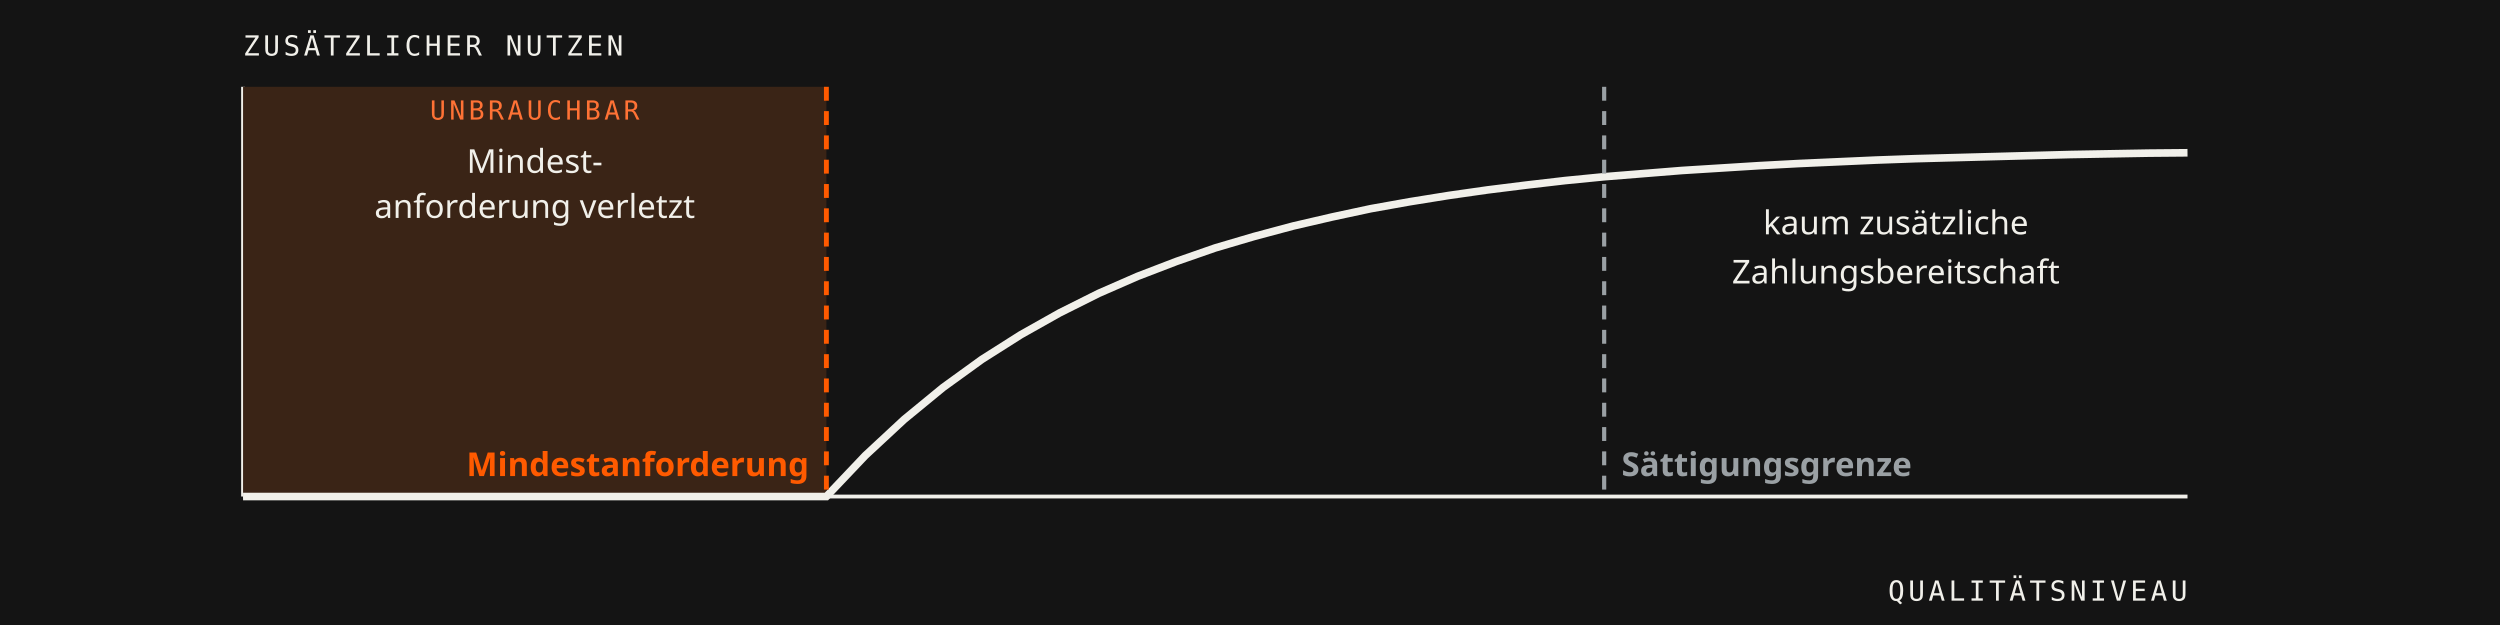
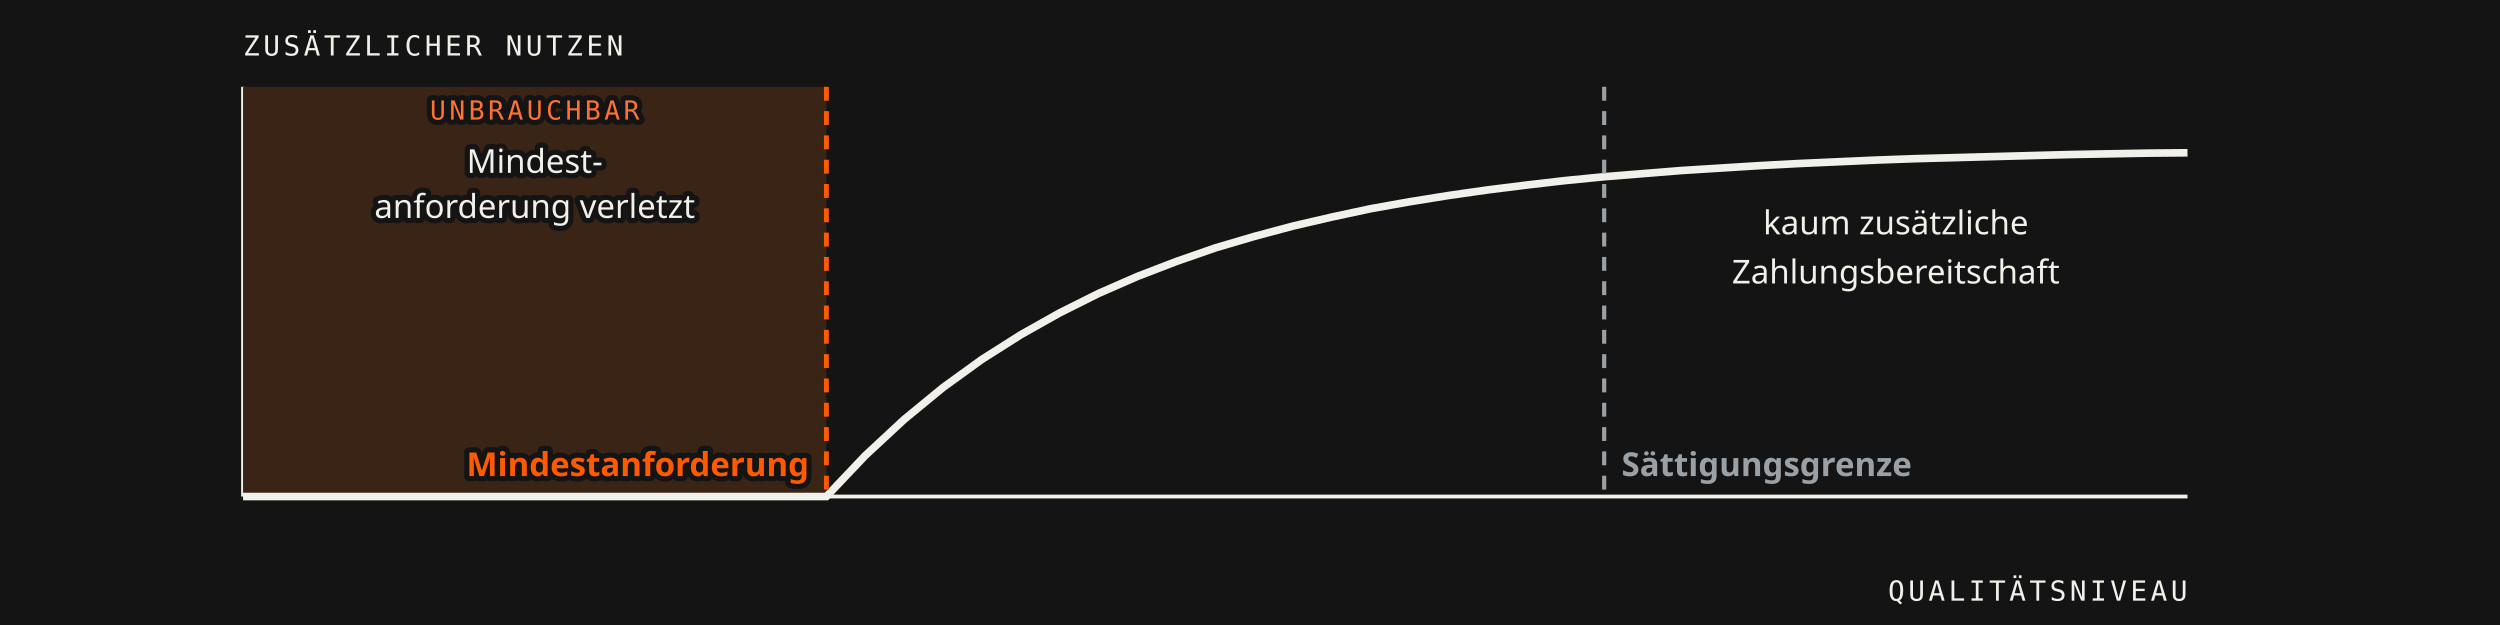
<svg xmlns="http://www.w3.org/2000/svg" viewBox="0 0 720 180" width="100%" font-family="IT, Inter Tight, sans-serif">
  <rect x="0" y="0" width="100%" height="100%" fill="#141414" />
  <defs>
    <marker id="ar" viewBox="0 0 10 10" refX="9" refY="5" markerWidth="6.5" markerHeight="6.5" orient="auto-start-reverse">
      <path d="M0,0 L10,5 L0,10 z" fill="#5E6367" />
    </marker>
    <marker id="arn" viewBox="0 0 10 10" refX="9" refY="5" markerWidth="6.5" markerHeight="6.5" orient="auto-start-reverse">
      <path d="M0,0 L10,5 L0,10 z" fill="#5E6367" />
    </marker>
    <marker id="aro" viewBox="0 0 10 10" refX="9" refY="5" markerWidth="6.5" markerHeight="6.5" orient="auto-start-reverse">
      <path d="M0,0 L10,5 L0,10 z" fill="#FF5A00" />
    </marker>
  </defs>
  <line x1="70" y1="143" x2="630" y2="143" stroke="#F1F0EA" stroke-width="1.1" />
  <line x1="70" y1="25" x2="70" y2="143" stroke="#F1F0EA" stroke-width="1.1" />
-   <text x="630" y="173" font-size="8" fill="#F1F0EA" text-anchor="end" font-weight="500" font-family="JB, JetBrains Mono, monospace" letter-spacing="1">QUALITÄTSNIVEAU</text>
-   <text x="70" y="16" font-size="8" fill="#F1F0EA" text-anchor="start" font-weight="500" font-family="JB, JetBrains Mono, monospace" letter-spacing="1">ZUSÄTZLICHER NUTZEN</text>
  <rect x="70.0" y="25.0" width="168.0" height="118.0" fill="#3A2416" />
  <path d="M70.0,143.0 L81.2,143.0 L92.4,143.0 L103.6,143.0 L114.8,143.0 L126.0,143.0 L137.2,143.0 L148.4,143.0 L159.6,143.0 L170.8,143.0 L182.0,143.0 L193.2,143.0 L204.4,143.0 L215.6,143.0 L226.8,143.0 L238.0,143.0 L249.2,131.2 L260.4,120.8 L271.6,111.6 L282.8,103.5 L294.0,96.4 L305.2,90.1 L316.4,84.5 L327.6,79.6 L338.8,75.3 L350.0,71.4 L361.2,68.1 L372.4,65.1 L383.6,62.5 L394.8,60.1 L406.0,58.1 L417.2,56.3 L428.4,54.7 L439.6,53.3 L450.8,52.0 L462.0,50.9 L473.2,50.0 L484.4,49.1 L495.6,48.4 L506.8,47.7 L518.0,47.1 L529.2,46.6 L540.4,46.1 L551.6,45.7 L562.8,45.4 L574.0,45.1 L585.2,44.8 L596.4,44.5 L607.6,44.3 L618.8,44.1 L630.0,44.0" fill="none" stroke="#F1F0EA" stroke-width="2.2" />
  <line x1="238.0" y1="25.0" x2="238.0" y2="143.0" stroke="#FF5A00" stroke-width="1.4" stroke-dasharray="4 3" />
  <line x1="462.0" y1="25.0" x2="462.0" y2="143.0" stroke="#9AA0A4" stroke-width="1.2" stroke-dasharray="4 3" />
-   <text x="154.0" y="34.44" font-size="7.6" fill="#FF7235" text-anchor="middle" font-weight="500" font-family="JB, JetBrains Mono, monospace" letter-spacing="1">UNBRAUCHBAR</text>
-   <text x="154.0" y="49.78" font-size="9.5" fill="#F1F0EA" text-anchor="middle" font-weight="400">Mindest-</text>
-   <text x="154.0" y="62.76" font-size="9.5" fill="#F1F0EA" text-anchor="middle" font-weight="400">anforderung verletzt</text>
-   <text x="233.0" y="137.1" font-size="9.5" fill="#FF5A00" text-anchor="end" font-weight="600">Mindestanforderung</text>
-   <text x="467.0" y="137.1" font-size="9.5" fill="#9AA0A4" text-anchor="start" font-weight="600">Sättigungsgrenze</text>
-   <text x="546.0" y="67.48" font-size="9.5" fill="#F1F0EA" text-anchor="middle" font-weight="400">kaum zusätzliche</text>
-   <text x="546.0" y="81.64" font-size="9.5" fill="#F1F0EA" text-anchor="middle" font-weight="400">Zahlungsbereitschaft</text>
+   <text stroke="#141414" stroke-width="3" stroke-linejoin="round" paint-order="stroke" x="630" y="173" font-size="8" fill="#F1F0EA" text-anchor="end" font-weight="500" font-family="JB, JetBrains Mono, monospace" letter-spacing="1">QUALITÄTSNIVEAU</text>
+   <text stroke="#141414" stroke-width="3" stroke-linejoin="round" paint-order="stroke" x="70" y="16" font-size="8" fill="#F1F0EA" text-anchor="start" font-weight="500" font-family="JB, JetBrains Mono, monospace" letter-spacing="1">ZUSÄTZLICHER NUTZEN</text>
+   <text stroke="#141414" stroke-width="3" stroke-linejoin="round" paint-order="stroke" x="154.0" y="34.44" font-size="7.6" fill="#FF7235" text-anchor="middle" font-weight="500" font-family="JB, JetBrains Mono, monospace" letter-spacing="1">UNBRAUCHBAR</text>
+   <text stroke="#141414" stroke-width="3" stroke-linejoin="round" paint-order="stroke" x="154.0" y="49.78" font-size="9.5" fill="#F1F0EA" text-anchor="middle" font-weight="400">Mindest-</text>
+   <text stroke="#141414" stroke-width="3" stroke-linejoin="round" paint-order="stroke" x="154.0" y="62.76" font-size="9.5" fill="#F1F0EA" text-anchor="middle" font-weight="400">anforderung verletzt</text>
+   <text stroke="#141414" stroke-width="3" stroke-linejoin="round" paint-order="stroke" x="233.0" y="137.1" font-size="9.5" fill="#FF5A00" text-anchor="end" font-weight="600">Mindestanforderung</text>
+   <text stroke="#141414" stroke-width="3" stroke-linejoin="round" paint-order="stroke" x="467.0" y="137.1" font-size="9.5" fill="#9AA0A4" text-anchor="start" font-weight="600">Sättigungsgrenze</text>
+   <text stroke="#141414" stroke-width="3" stroke-linejoin="round" paint-order="stroke" x="546.0" y="67.48" font-size="9.5" fill="#F1F0EA" text-anchor="middle" font-weight="400">kaum zusätzliche</text>
+   <text stroke="#141414" stroke-width="3" stroke-linejoin="round" paint-order="stroke" x="546.0" y="81.64" font-size="9.5" fill="#F1F0EA" text-anchor="middle" font-weight="400">Zahlungsbereitschaft</text>
</svg>
